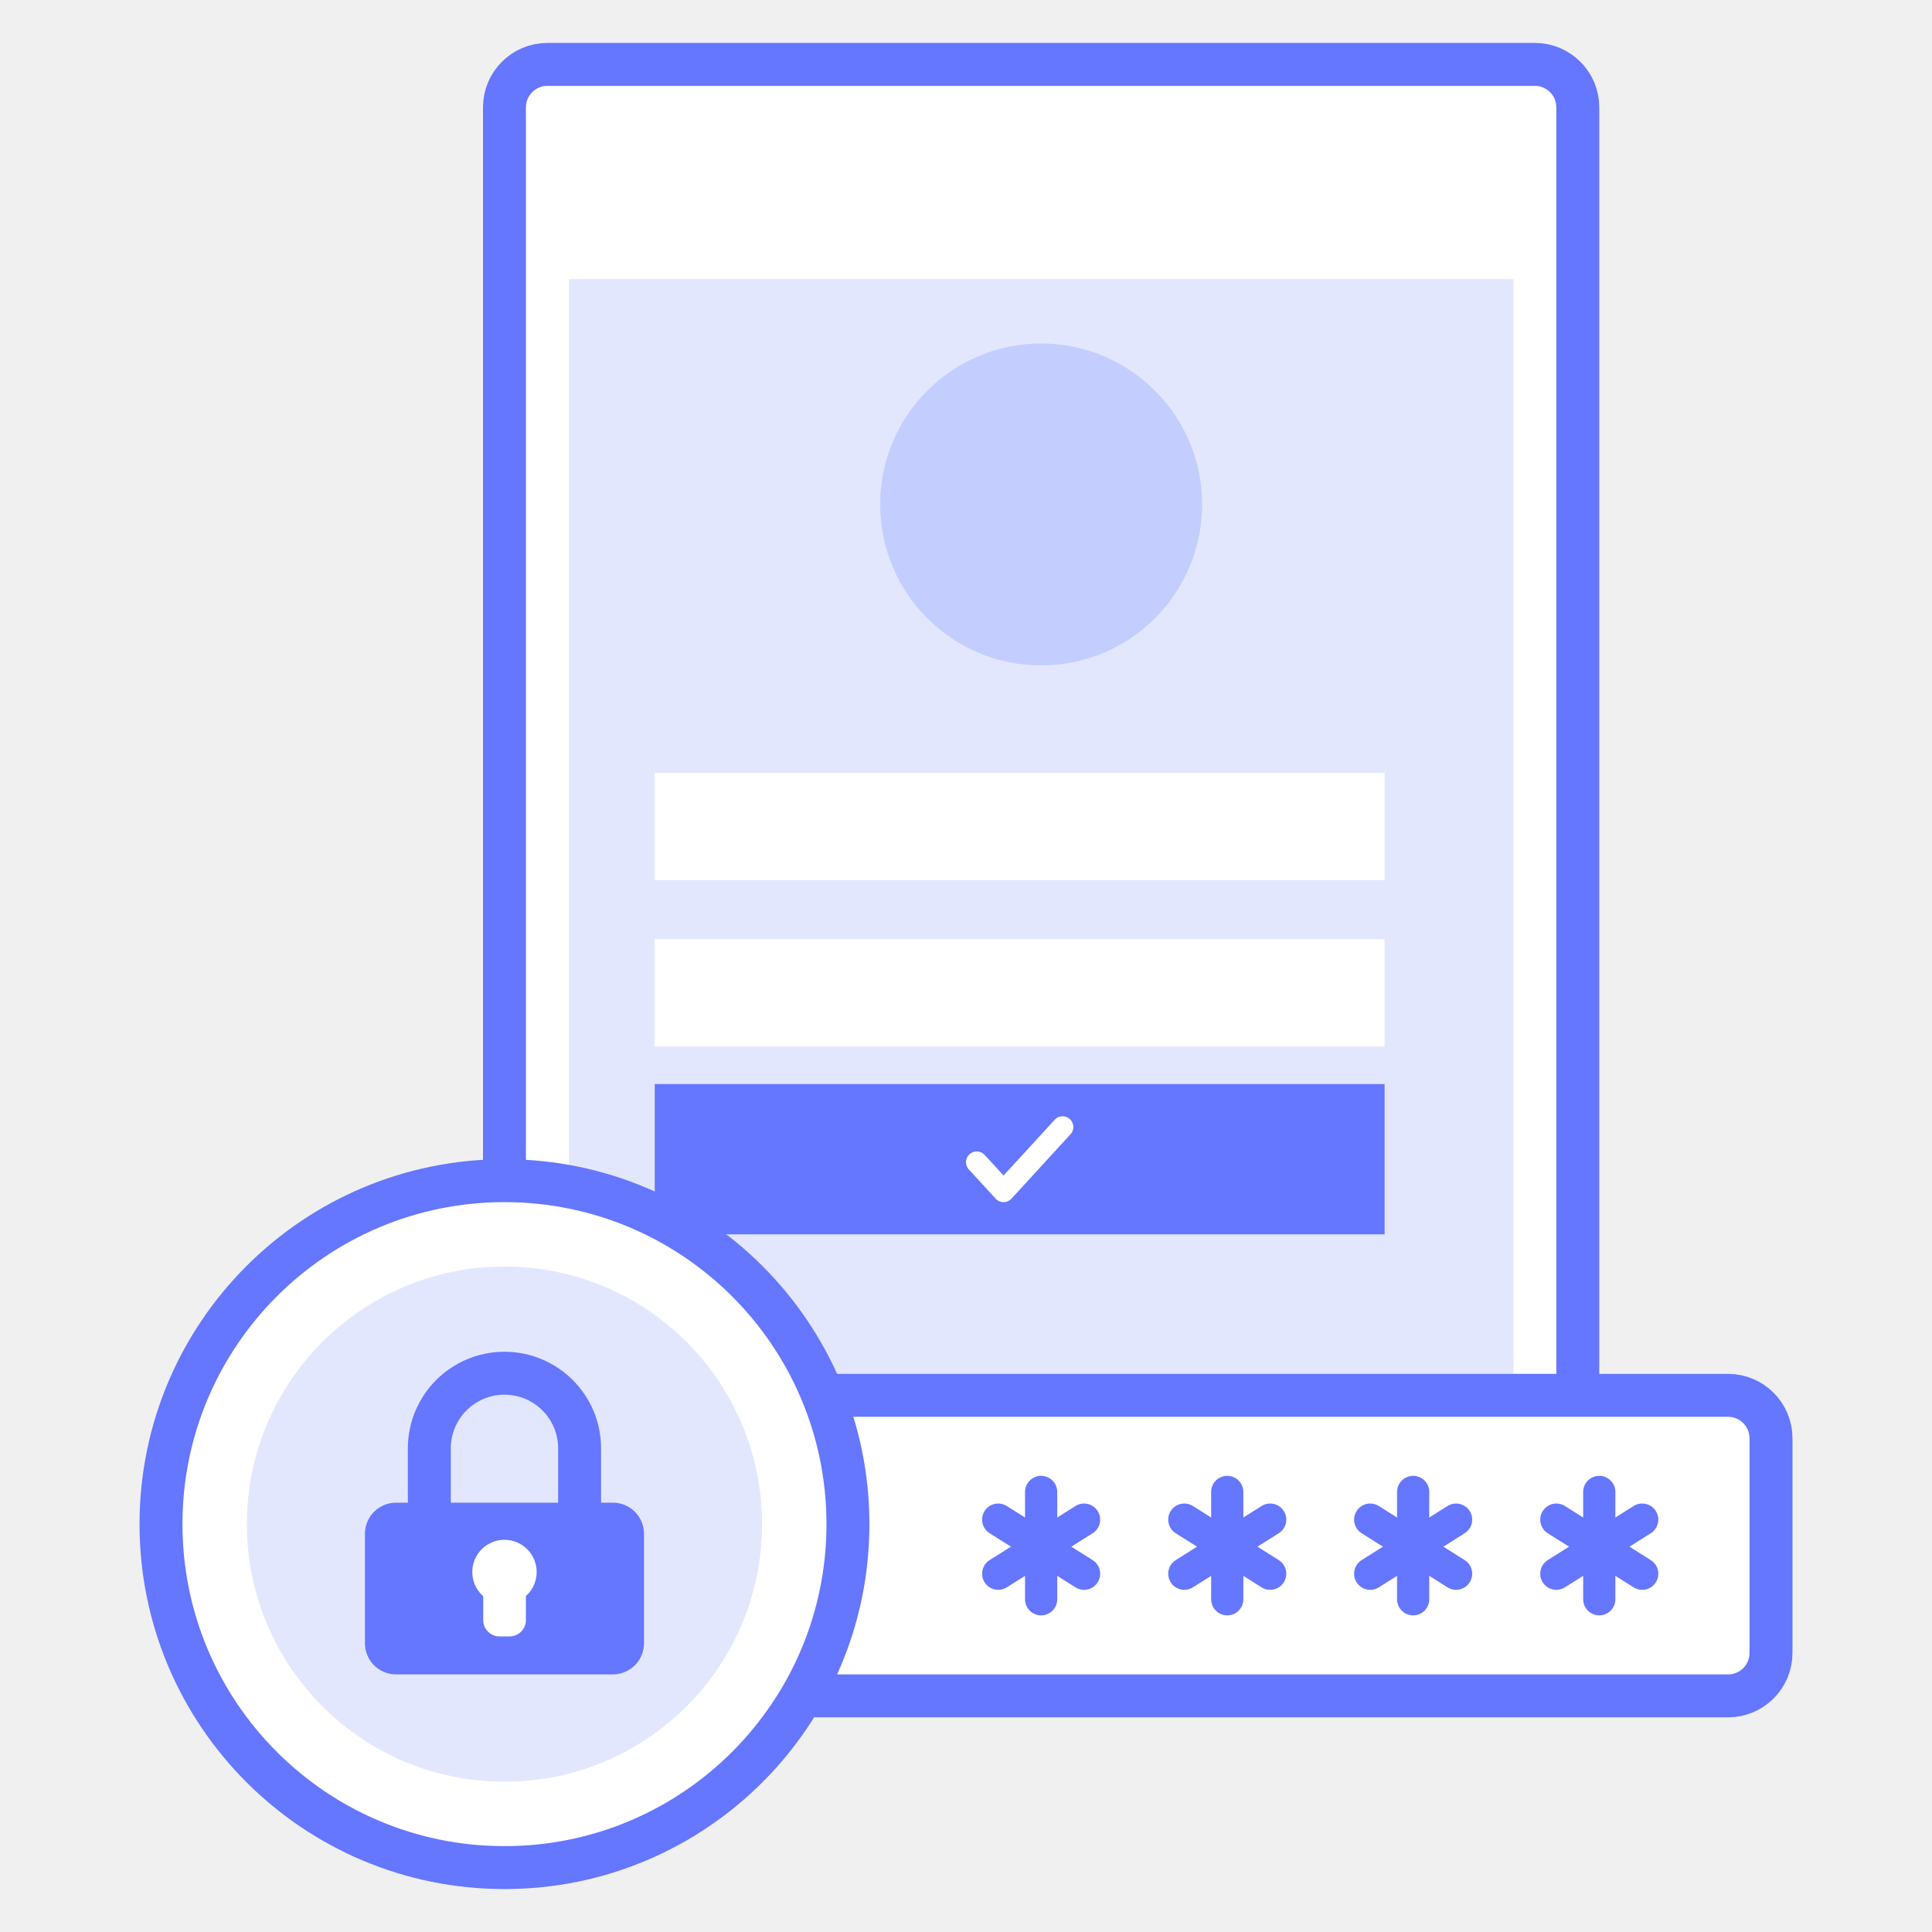
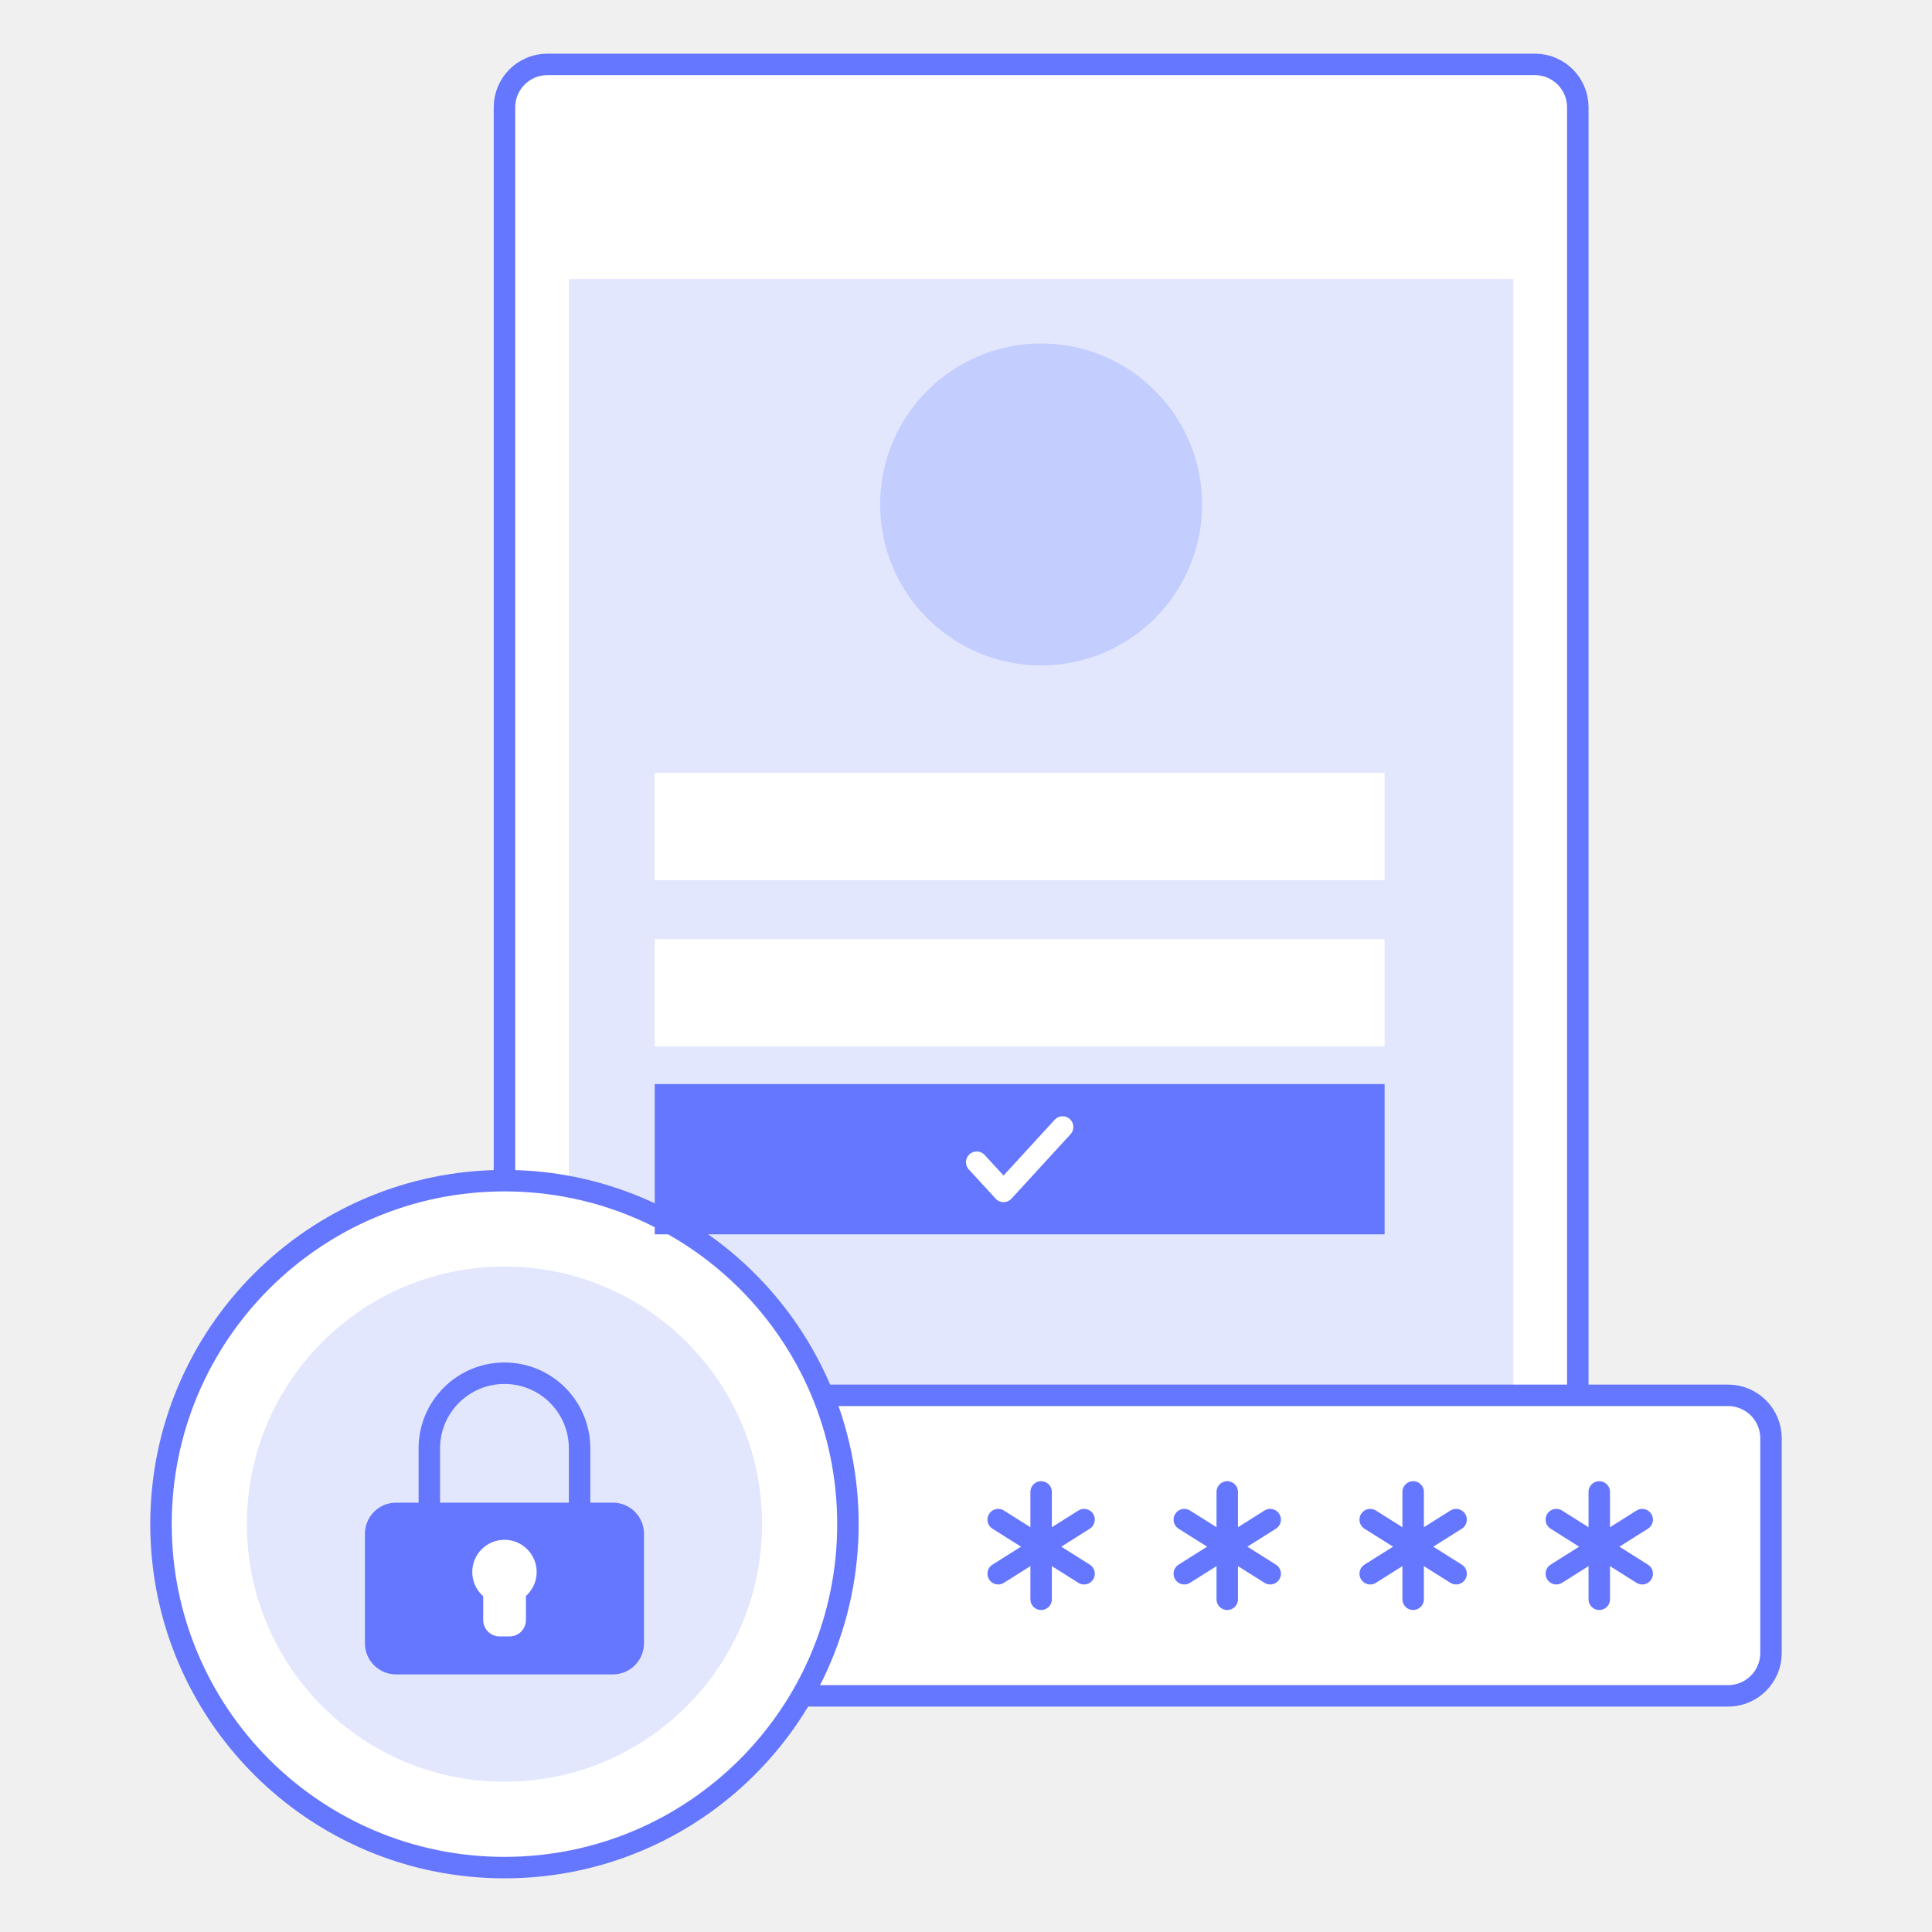
<svg xmlns="http://www.w3.org/2000/svg" viewBox="0 0 90 90">
-   <path d="m40 8h12" fill="none" stroke="#c4cefe" stroke-linecap="round" stroke-linejoin="round" stroke-width="2" />
-   <rect fill="#fff" height="72" rx="2" stroke="#6576ff" stroke-linecap="round" stroke-linejoin="round" stroke-width="2" width="50" x="23.5" y="3" />
+   <path d="m40 8h12" fill="none" stroke="#c4cefe" stroke-linecap="round" stroke-linejoin="round" strokeWidth="2" />
+   <rect fill="#fff" height="72" rx="2" stroke="#6576ff" stroke-linecap="round" stroke-linejoin="round" strokeWidth="2" width="50" x="23.5" y="3" />
  <path d="m26.5 13h44a0 0 0 0 1 0 0v58a2 2 0 0 1 -2 2h-40a2 2 0 0 1 -2-2v-58a0 0 0 0 1 0 0z" fill="#e3e7fe" />
-   <rect fill="#fff" height="14" rx="2" stroke="#6576ff" stroke-linecap="round" stroke-linejoin="round" stroke-width="2" width="48" x="34.5" y="65" />
-   <circle cx="23.5" cy="71" fill="#fff" r="16" stroke="#6576ff" stroke-linecap="round" stroke-linejoin="round" stroke-width="2" />
+   <rect fill="#fff" height="14" rx="2" stroke="#6576ff" stroke-linecap="round" stroke-linejoin="round" strokeWidth="2" width="48" x="34.5" y="65" />
+   <circle cx="23.5" cy="71" fill="#fff" r="16" stroke="#6576ff" stroke-linecap="round" stroke-linejoin="round" strokeWidth="2" />
  <circle cx="23.5" cy="71" fill="#e3e7fe" r="12" />
  <path d="m18.44 70h10.12a1.45 1.45 0 0 1 1.44 1.44v5.09a1.45 1.45 0 0 1 -1.44 1.47h-10.12a1.45 1.45 0 0 1 -1.44-1.47v-5.09a1.45 1.45 0 0 1 1.44-1.44z" fill="#6576ff" />
-   <path d="m20 70v-2.53a3.5 3.5 0 0 1 7 0v2.53" fill="none" stroke="#6576ff" stroke-linecap="round" stroke-linejoin="round" stroke-width="2" />
+   <path d="m20 70v-2.53a3.5 3.5 0 0 1 7 0v2.53" fill="none" stroke="#6576ff" stroke-linecap="round" stroke-linejoin="round" strokeWidth="2" />
  <circle cx="23.5" cy="73.23" fill="#fff" r="1.5" />
  <path d="m22.5 74.23h2a0 0 0 0 1 0 0v1.24a.76.76 0 0 1 -.76.76h-.47a.76.76 0 0 1 -.76-.76v-1.24a0 0 0 0 1 -.01 0z" fill="#fff" />
-   <g fill="none" stroke="#6576ff" stroke-linecap="round" stroke-linejoin="round" stroke-width="1.5">
+   <g fill="none" stroke="#6576ff" stroke-linecap="round" stroke-linejoin="round" strokeWidth="1.5">
    <path d="m48.5 69.5v5" />
    <path d="m50.5 70.79-4 2.52" />
    <path d="m50.5 73.31-4-2.52" />
    <path d="m57.17 69.5v5" />
    <path d="m59.17 70.79-4 2.52" />
    <path d="m59.17 73.31-4-2.52" />
    <path d="m65.83 69.5v5" />
    <path d="m67.83 70.79-4 2.52" />
    <path d="m67.83 73.31-4-2.52" />
    <path d="m74.5 69.5v5" />
    <path d="m76.5 70.79-4 2.52" />
    <path d="m76.5 73.31-4-2.52" />
  </g>
  <path d="m30.5 36h34v5h-34z" fill="#fff" />
  <path d="m30.5 43.75h34v5h-34z" fill="#fff" />
  <path d="m30.5 50.5h34v7h-34z" fill="#6576ff" />
  <path d="m49.5 52.5-2.75 3-1.25-1.36" fill="none" stroke="#fff" stroke-linecap="round" stroke-linejoin="round" />
  <circle cx="48.5" cy="23.5" fill="#c4cefe" r="7.5" />
</svg>
